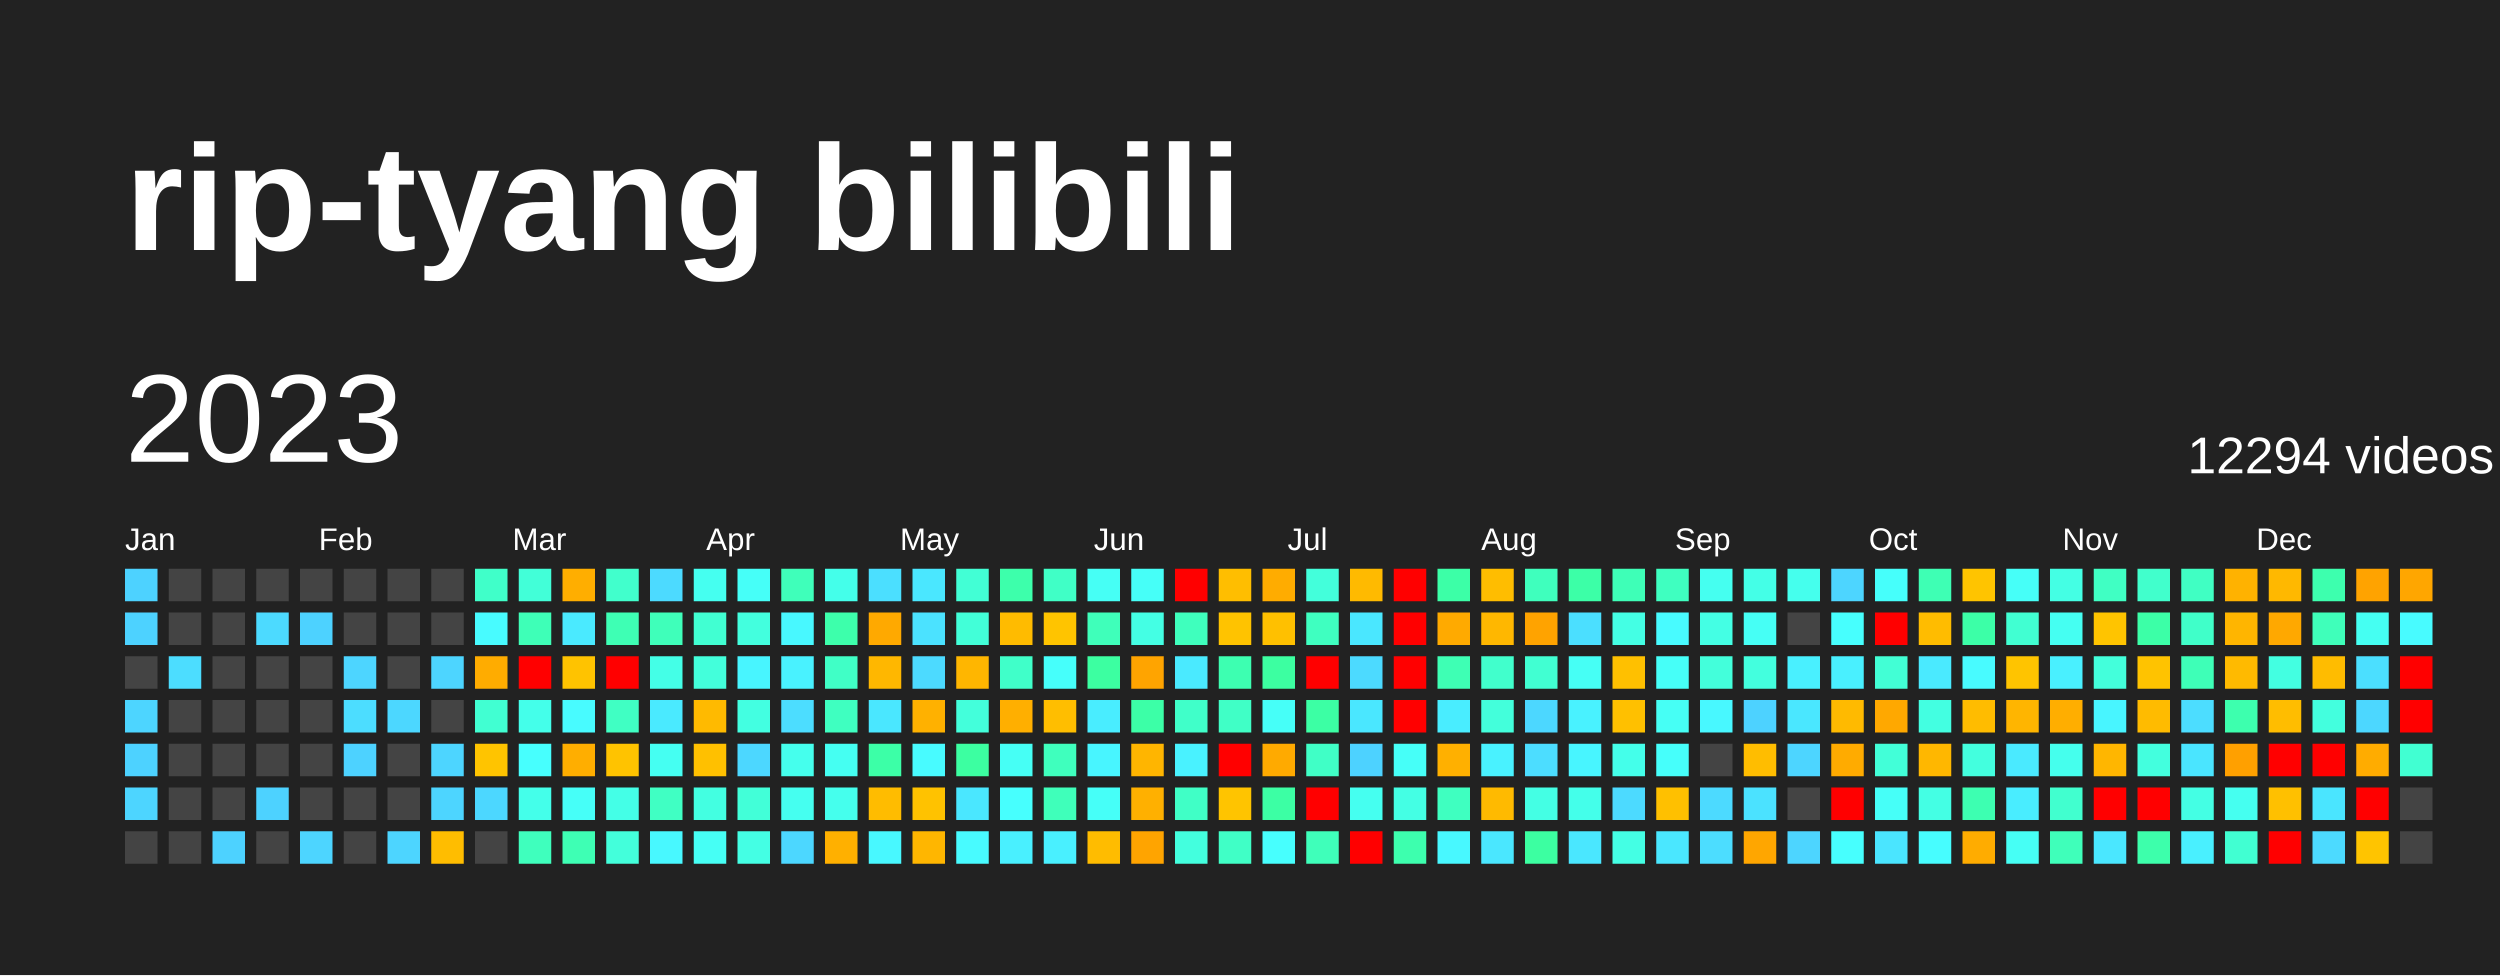
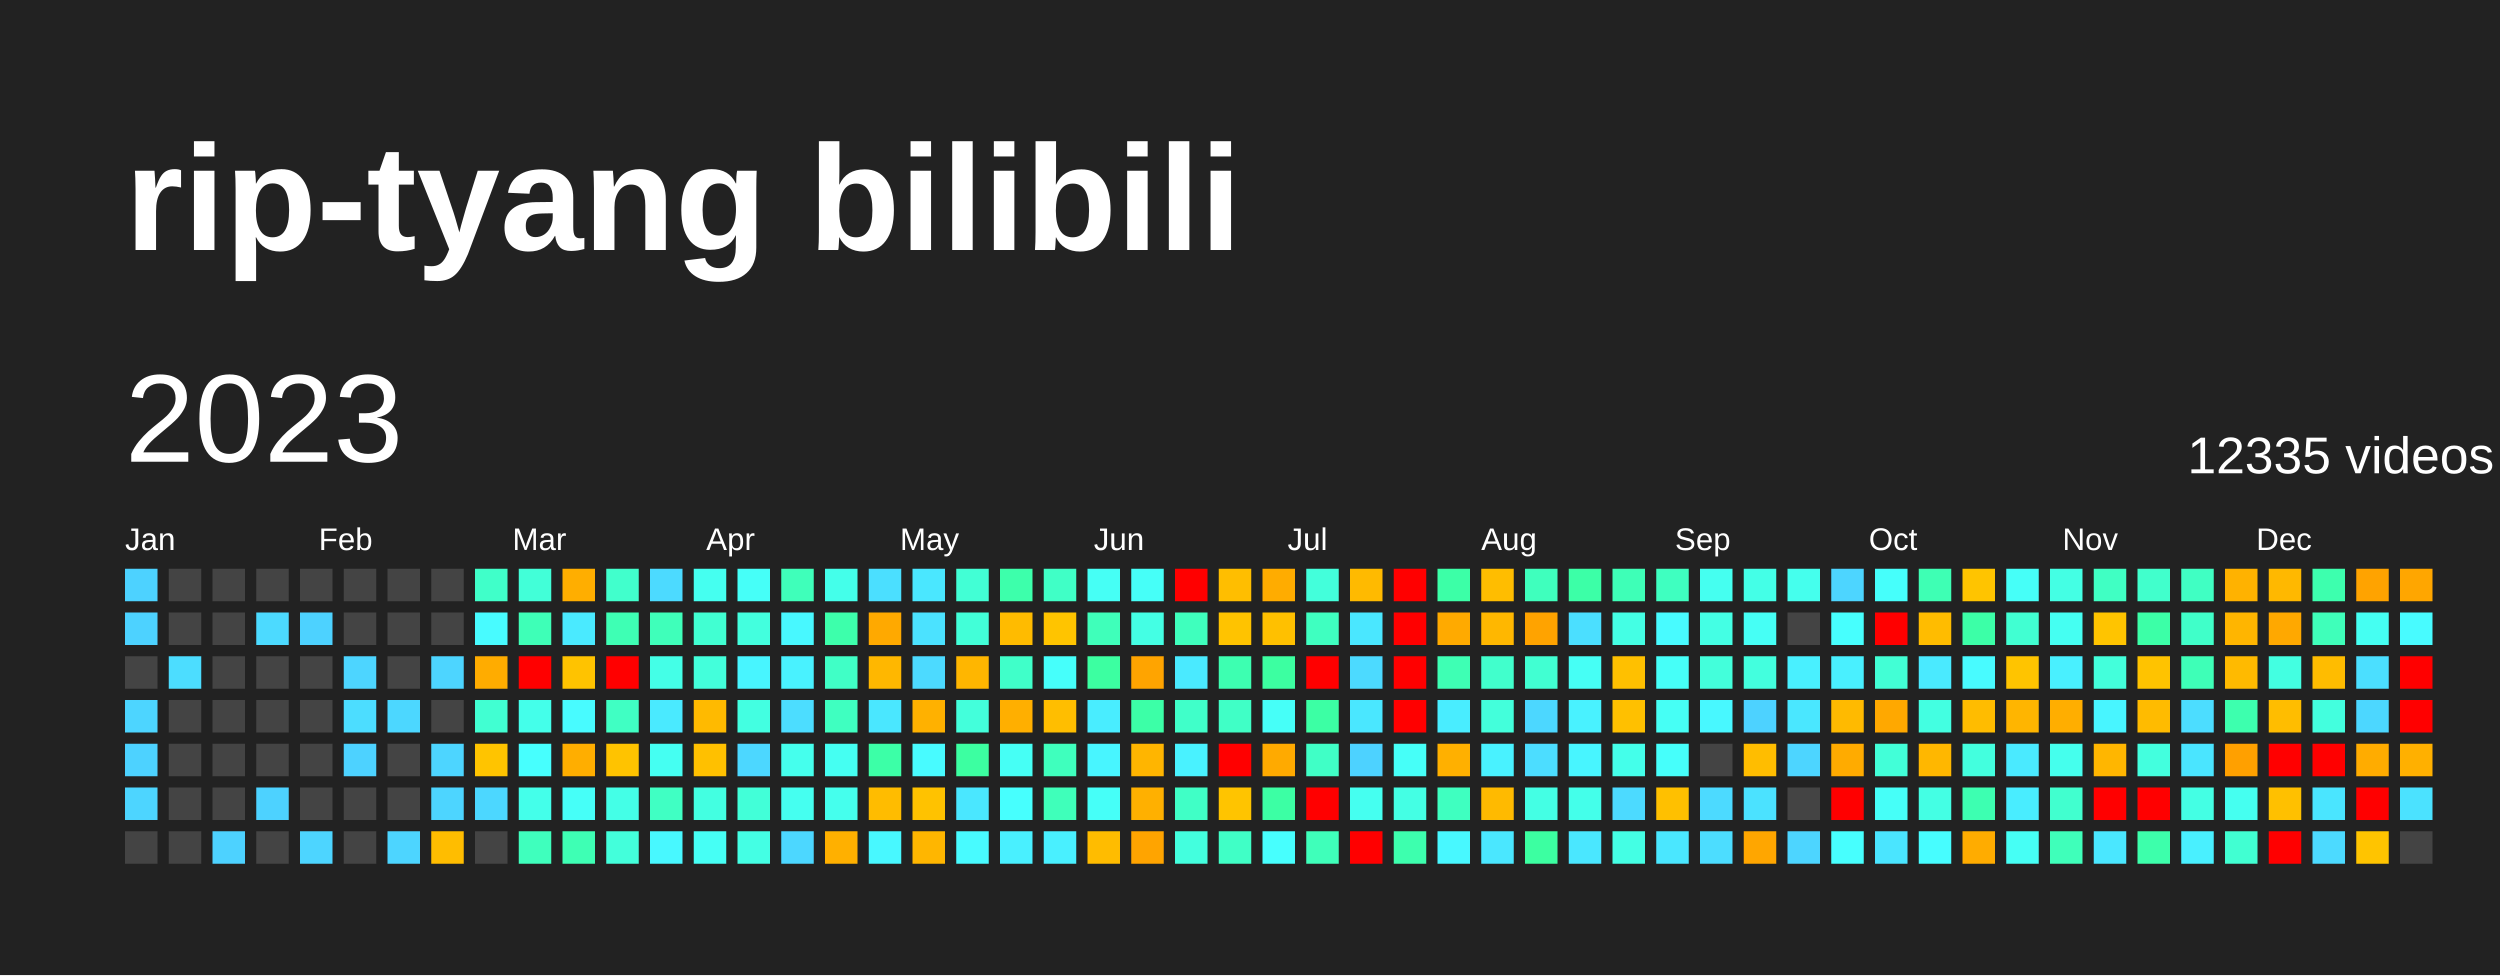
<svg xmlns="http://www.w3.org/2000/svg" baseProfile="full" height="78mm" version="1.1" viewBox="0,0,200,78" width="200mm">
  <defs />
  <rect fill="#222222" height="78" width="200" x="0" y="0" />
  <text fill="#FFFFFF" style="font-size:12px; font-family:Arial; font-weight:bold;" x="10" y="20">rip-tyang bilibili</text>
  <text dominant-baseline="hanging" fill="#FFFFFF" style="font-size:10.0px; font-family:Arial;" x="10" y="30">2023</text>
-   <text dominant-baseline="hanging" fill="#FFFFFF" style="font-size:4.125px; font-family:Arial;" x="175" y="35">12294 videos</text>
+   <text dominant-baseline="hanging" fill="#FFFFFF" style="font-size:4.125px; font-family:Arial;" x="175" y="35">12335 videos</text>
  <text fill="#FFFFFF" style="font-size:2.5px; font-family:Arial" x="10.0" y="44">Jan</text>
  <text fill="#FFFFFF" style="font-size:2.5px; font-family:Arial" x="25.5" y="44">Feb</text>
  <text fill="#FFFFFF" style="font-size:2.5px; font-family:Arial" x="41.0" y="44">Mar</text>
  <text fill="#FFFFFF" style="font-size:2.5px; font-family:Arial" x="56.5" y="44">Apr</text>
  <text fill="#FFFFFF" style="font-size:2.5px; font-family:Arial" x="72.0" y="44">May</text>
  <text fill="#FFFFFF" style="font-size:2.5px; font-family:Arial" x="87.5" y="44">Jun</text>
  <text fill="#FFFFFF" style="font-size:2.5px; font-family:Arial" x="103.0" y="44">Jul</text>
  <text fill="#FFFFFF" style="font-size:2.5px; font-family:Arial" x="118.5" y="44">Aug</text>
  <text fill="#FFFFFF" style="font-size:2.5px; font-family:Arial" x="134.0" y="44">Sep</text>
  <text fill="#FFFFFF" style="font-size:2.5px; font-family:Arial" x="149.5" y="44">Oct</text>
  <text fill="#FFFFFF" style="font-size:2.5px; font-family:Arial" x="165.0" y="44">Nov</text>
  <text fill="#FFFFFF" style="font-size:2.5px; font-family:Arial" x="180.5" y="44">Dec</text>
  <rect fill="#4dd2ff" height="2.6" width="2.6" x="10.0" y="45.5" />
  <rect fill="#4dd2ff" height="2.6" width="2.6" x="10.0" y="49.0" />
  <rect fill="#444444" height="2.6" width="2.6" x="10.0" y="52.5" />
  <rect fill="#4dd5ff" height="2.6" width="2.6" x="10.0" y="56.0" />
  <rect fill="#4dd2ff" height="2.6" width="2.6" x="10.0" y="59.5" />
  <rect fill="#4dd5ff" height="2.6" width="2.6" x="10.0" y="63.0" />
  <rect fill="#444444" height="2.6" width="2.6" x="10.0" y="66.5" />
  <rect fill="#444444" height="2.6" width="2.6" x="13.5" y="45.5" />
  <rect fill="#444444" height="2.6" width="2.6" x="13.5" y="49.0" />
  <rect fill="#4cddff" height="2.6" width="2.6" x="13.5" y="52.5" />
  <rect fill="#444444" height="2.6" width="2.6" x="13.5" y="56.0" />
  <rect fill="#444444" height="2.6" width="2.6" x="13.5" y="59.5" />
  <rect fill="#444444" height="2.6" width="2.6" x="13.5" y="63.0" />
  <rect fill="#444444" height="2.6" width="2.6" x="13.5" y="66.5" />
  <rect fill="#444444" height="2.6" width="2.6" x="17.0" y="45.5" />
  <rect fill="#444444" height="2.6" width="2.6" x="17.0" y="49.0" />
  <rect fill="#444444" height="2.6" width="2.6" x="17.0" y="52.5" />
  <rect fill="#444444" height="2.6" width="2.6" x="17.0" y="56.0" />
  <rect fill="#444444" height="2.6" width="2.6" x="17.0" y="59.5" />
  <rect fill="#444444" height="2.6" width="2.6" x="17.0" y="63.0" />
  <rect fill="#4dd2ff" height="2.6" width="2.6" x="17.0" y="66.5" />
  <rect fill="#444444" height="2.6" width="2.6" x="20.5" y="45.5" />
  <rect fill="#4cdaff" height="2.6" width="2.6" x="20.5" y="49.0" />
  <rect fill="#444444" height="2.6" width="2.6" x="20.5" y="52.5" />
  <rect fill="#444444" height="2.6" width="2.6" x="20.5" y="56.0" />
  <rect fill="#444444" height="2.6" width="2.6" x="20.5" y="59.5" />
  <rect fill="#4dd2ff" height="2.6" width="2.6" x="20.5" y="63.0" />
  <rect fill="#444444" height="2.6" width="2.6" x="20.5" y="66.5" />
  <rect fill="#444444" height="2.6" width="2.6" x="24.0" y="45.5" />
  <rect fill="#4dd2ff" height="2.6" width="2.6" x="24.0" y="49.0" />
  <rect fill="#444444" height="2.6" width="2.6" x="24.0" y="52.5" />
  <rect fill="#444444" height="2.6" width="2.6" x="24.0" y="56.0" />
  <rect fill="#444444" height="2.6" width="2.6" x="24.0" y="59.5" />
  <rect fill="#444444" height="2.6" width="2.6" x="24.0" y="63.0" />
  <rect fill="#4dd5ff" height="2.6" width="2.6" x="24.0" y="66.5" />
  <rect fill="#444444" height="2.6" width="2.6" x="27.5" y="45.5" />
  <rect fill="#444444" height="2.6" width="2.6" x="27.5" y="49.0" />
  <rect fill="#4dd5ff" height="2.6" width="2.6" x="27.5" y="52.5" />
  <rect fill="#4cddff" height="2.6" width="2.6" x="27.5" y="56.0" />
  <rect fill="#4dd2ff" height="2.6" width="2.6" x="27.5" y="59.5" />
  <rect fill="#444444" height="2.6" width="2.6" x="27.5" y="63.0" />
  <rect fill="#444444" height="2.6" width="2.6" x="27.5" y="66.5" />
  <rect fill="#444444" height="2.6" width="2.6" x="31.0" y="45.5" />
  <rect fill="#444444" height="2.6" width="2.6" x="31.0" y="49.0" />
  <rect fill="#444444" height="2.6" width="2.6" x="31.0" y="52.5" />
  <rect fill="#4cd7ff" height="2.6" width="2.6" x="31.0" y="56.0" />
  <rect fill="#444444" height="2.6" width="2.6" x="31.0" y="59.5" />
  <rect fill="#444444" height="2.6" width="2.6" x="31.0" y="63.0" />
  <rect fill="#4dd5ff" height="2.6" width="2.6" x="31.0" y="66.5" />
  <rect fill="#444444" height="2.6" width="2.6" x="34.5" y="45.5" />
  <rect fill="#444444" height="2.6" width="2.6" x="34.5" y="49.0" />
  <rect fill="#4dd5ff" height="2.6" width="2.6" x="34.5" y="52.5" />
  <rect fill="#444444" height="2.6" width="2.6" x="34.5" y="56.0" />
  <rect fill="#4dd5ff" height="2.6" width="2.6" x="34.5" y="59.5" />
  <rect fill="#4dd5ff" height="2.6" width="2.6" x="34.5" y="63.0" />
  <rect fill="#ffbd00" height="2.6" width="2.6" x="34.5" y="66.5" />
  <rect fill="#40ffc9" height="2.6" width="2.6" x="38.0" y="45.5" />
  <rect fill="#48fbff" height="2.6" width="2.6" x="38.0" y="49.0" />
  <rect fill="#ffac00" height="2.6" width="2.6" x="38.0" y="52.5" />
  <rect fill="#41ffd2" height="2.6" width="2.6" x="38.0" y="56.0" />
  <rect fill="#ffc400" height="2.6" width="2.6" x="38.0" y="59.5" />
  <rect fill="#4cd7ff" height="2.6" width="2.6" x="38.0" y="63.0" />
  <rect fill="#444444" height="2.6" width="2.6" x="38.0" y="66.5" />
  <rect fill="#42ffd8" height="2.6" width="2.6" x="41.5" y="45.5" />
  <rect fill="#3effb7" height="2.6" width="2.6" x="41.5" y="49.0" />
  <rect fill="red" height="2.6" width="2.6" x="41.5" y="52.5" />
  <rect fill="#44ffea" height="2.6" width="2.6" x="41.5" y="56.0" />
  <rect fill="#47fffe" height="2.6" width="2.6" x="41.5" y="59.5" />
  <rect fill="#44ffea" height="2.6" width="2.6" x="41.5" y="63.0" />
  <rect fill="#3fffbd" height="2.6" width="2.6" x="41.5" y="66.5" />
  <rect fill="#ffae00" height="2.6" width="2.6" x="45.0" y="45.5" />
  <rect fill="#4aeaff" height="2.6" width="2.6" x="45.0" y="49.0" />
  <rect fill="#ffc300" height="2.6" width="2.6" x="45.0" y="52.5" />
  <rect fill="#48fbff" height="2.6" width="2.6" x="45.0" y="56.0" />
  <rect fill="#ffae00" height="2.6" width="2.6" x="45.0" y="59.5" />
  <rect fill="#46fff8" height="2.6" width="2.6" x="45.0" y="63.0" />
  <rect fill="#3effb4" height="2.6" width="2.6" x="45.0" y="66.5" />
  <rect fill="#41ffcc" height="2.6" width="2.6" x="48.5" y="45.5" />
  <rect fill="#3effb4" height="2.6" width="2.6" x="48.5" y="49.0" />
  <rect fill="red" height="2.6" width="2.6" x="48.5" y="52.5" />
  <rect fill="#40ffc3" height="2.6" width="2.6" x="48.5" y="56.0" />
  <rect fill="#ffc300" height="2.6" width="2.6" x="48.5" y="59.5" />
  <rect fill="#44ffe7" height="2.6" width="2.6" x="48.5" y="63.0" />
  <rect fill="#43ffdb" height="2.6" width="2.6" x="48.5" y="66.5" />
  <rect fill="#4cdaff" height="2.6" width="2.6" x="52.0" y="45.5" />
  <rect fill="#3fffba" height="2.6" width="2.6" x="52.0" y="49.0" />
  <rect fill="#44ffe7" height="2.6" width="2.6" x="52.0" y="52.5" />
  <rect fill="#4aeaff" height="2.6" width="2.6" x="52.0" y="56.0" />
  <rect fill="#45fff2" height="2.6" width="2.6" x="52.0" y="59.5" />
  <rect fill="#40ffc3" height="2.6" width="2.6" x="52.0" y="63.0" />
  <rect fill="#48f8ff" height="2.6" width="2.6" x="52.0" y="66.5" />
  <rect fill="#45fff0" height="2.6" width="2.6" x="55.5" y="45.5" />
  <rect fill="#41ffd2" height="2.6" width="2.6" x="55.5" y="49.0" />
  <rect fill="#43ffdb" height="2.6" width="2.6" x="55.5" y="52.5" />
  <rect fill="#ffba00" height="2.6" width="2.6" x="55.5" y="56.0" />
  <rect fill="#ffc000" height="2.6" width="2.6" x="55.5" y="59.5" />
  <rect fill="#43ffe1" height="2.6" width="2.6" x="55.5" y="63.0" />
  <rect fill="#46fff5" height="2.6" width="2.6" x="55.5" y="66.5" />
  <rect fill="#46fff8" height="2.6" width="2.6" x="59.0" y="45.5" />
  <rect fill="#43ffde" height="2.6" width="2.6" x="59.0" y="49.0" />
  <rect fill="#48f5ff" height="2.6" width="2.6" x="59.0" y="52.5" />
  <rect fill="#43ffe1" height="2.6" width="2.6" x="59.0" y="56.0" />
  <rect fill="#4cd7ff" height="2.6" width="2.6" x="59.0" y="59.5" />
  <rect fill="#42ffd8" height="2.6" width="2.6" x="59.0" y="63.0" />
  <rect fill="#44ffe4" height="2.6" width="2.6" x="59.0" y="66.5" />
  <rect fill="#3fffba" height="2.6" width="2.6" x="62.5" y="45.5" />
  <rect fill="#48f8ff" height="2.6" width="2.6" x="62.5" y="49.0" />
  <rect fill="#49f2ff" height="2.6" width="2.6" x="62.5" y="52.5" />
  <rect fill="#4cddff" height="2.6" width="2.6" x="62.5" y="56.0" />
  <rect fill="#45ffed" height="2.6" width="2.6" x="62.5" y="59.5" />
  <rect fill="#45fff0" height="2.6" width="2.6" x="62.5" y="63.0" />
  <rect fill="#4cd7ff" height="2.6" width="2.6" x="62.5" y="66.5" />
  <rect fill="#44ffea" height="2.6" width="2.6" x="66.0" y="45.5" />
  <rect fill="#3dffab" height="2.6" width="2.6" x="66.0" y="49.0" />
  <rect fill="#40ffc6" height="2.6" width="2.6" x="66.0" y="52.5" />
  <rect fill="#3fffc0" height="2.6" width="2.6" x="66.0" y="56.0" />
  <rect fill="#45fff2" height="2.6" width="2.6" x="66.0" y="59.5" />
  <rect fill="#45ffed" height="2.6" width="2.6" x="66.0" y="63.0" />
  <rect fill="#ffb000" height="2.6" width="2.6" x="66.0" y="66.5" />
  <rect fill="#4bdfff" height="2.6" width="2.6" x="69.5" y="45.5" />
  <rect fill="#ffa900" height="2.6" width="2.6" x="69.5" y="49.0" />
  <rect fill="#ffb700" height="2.6" width="2.6" x="69.5" y="52.5" />
  <rect fill="#4ae7ff" height="2.6" width="2.6" x="69.5" y="56.0" />
  <rect fill="#3cffa7" height="2.6" width="2.6" x="69.5" y="59.5" />
  <rect fill="#ffbc00" height="2.6" width="2.6" x="69.5" y="63.0" />
  <rect fill="#48f8ff" height="2.6" width="2.6" x="69.5" y="66.5" />
  <rect fill="#4ae7ff" height="2.6" width="2.6" x="73.0" y="45.5" />
  <rect fill="#4be2ff" height="2.6" width="2.6" x="73.0" y="49.0" />
  <rect fill="#4cdaff" height="2.6" width="2.6" x="73.0" y="52.5" />
  <rect fill="#ffb100" height="2.6" width="2.6" x="73.0" y="56.0" />
  <rect fill="#48fbff" height="2.6" width="2.6" x="73.0" y="59.5" />
  <rect fill="#ffc200" height="2.6" width="2.6" x="73.0" y="63.0" />
  <rect fill="#ffb600" height="2.6" width="2.6" x="73.0" y="66.5" />
  <rect fill="#42ffd5" height="2.6" width="2.6" x="76.5" y="45.5" />
  <rect fill="#42ffd8" height="2.6" width="2.6" x="76.5" y="49.0" />
  <rect fill="#ffb600" height="2.6" width="2.6" x="76.5" y="52.5" />
  <rect fill="#43ffdb" height="2.6" width="2.6" x="76.5" y="56.0" />
  <rect fill="#3cffa1" height="2.6" width="2.6" x="76.5" y="59.5" />
  <rect fill="#4ae7ff" height="2.6" width="2.6" x="76.5" y="63.0" />
  <rect fill="#48fbff" height="2.6" width="2.6" x="76.5" y="66.5" />
  <rect fill="#3dffab" height="2.6" width="2.6" x="80.0" y="45.5" />
  <rect fill="#ffbb00" height="2.6" width="2.6" x="80.0" y="49.0" />
  <rect fill="#40ffc9" height="2.6" width="2.6" x="80.0" y="52.5" />
  <rect fill="#ffaf00" height="2.6" width="2.6" x="80.0" y="56.0" />
  <rect fill="#46fff5" height="2.6" width="2.6" x="80.0" y="59.5" />
  <rect fill="#47fffe" height="2.6" width="2.6" x="80.0" y="63.0" />
  <rect fill="#49f0ff" height="2.6" width="2.6" x="80.0" y="66.5" />
  <rect fill="#40ffc6" height="2.6" width="2.6" x="83.5" y="45.5" />
  <rect fill="#ffc400" height="2.6" width="2.6" x="83.5" y="49.0" />
  <rect fill="#46fffb" height="2.6" width="2.6" x="83.5" y="52.5" />
  <rect fill="#ffbe00" height="2.6" width="2.6" x="83.5" y="56.0" />
  <rect fill="#3fffbd" height="2.6" width="2.6" x="83.5" y="59.5" />
  <rect fill="#3fffba" height="2.6" width="2.6" x="83.5" y="63.0" />
  <rect fill="#49f0ff" height="2.6" width="2.6" x="83.5" y="66.5" />
  <rect fill="#46fff5" height="2.6" width="2.6" x="87.0" y="45.5" />
  <rect fill="#3fffba" height="2.6" width="2.6" x="87.0" y="49.0" />
  <rect fill="#3cffa1" height="2.6" width="2.6" x="87.0" y="52.5" />
  <rect fill="#49edff" height="2.6" width="2.6" x="87.0" y="56.0" />
  <rect fill="#48f5ff" height="2.6" width="2.6" x="87.0" y="59.5" />
  <rect fill="#46fff8" height="2.6" width="2.6" x="87.0" y="63.0" />
  <rect fill="#ffbc00" height="2.6" width="2.6" x="87.0" y="66.5" />
  <rect fill="#46fff8" height="2.6" width="2.6" x="90.5" y="45.5" />
  <rect fill="#44ffe4" height="2.6" width="2.6" x="90.5" y="49.0" />
  <rect fill="#ffa400" height="2.6" width="2.6" x="90.5" y="52.5" />
  <rect fill="#3cffa7" height="2.6" width="2.6" x="90.5" y="56.0" />
  <rect fill="#ffb500" height="2.6" width="2.6" x="90.5" y="59.5" />
  <rect fill="#ffb000" height="2.6" width="2.6" x="90.5" y="63.0" />
  <rect fill="#ffa400" height="2.6" width="2.6" x="90.5" y="66.5" />
  <rect fill="red" height="2.6" width="2.6" x="94.0" y="45.5" />
  <rect fill="#3fffbd" height="2.6" width="2.6" x="94.0" y="49.0" />
  <rect fill="#4aeaff" height="2.6" width="2.6" x="94.0" y="52.5" />
  <rect fill="#40ffc9" height="2.6" width="2.6" x="94.0" y="56.0" />
  <rect fill="#49f2ff" height="2.6" width="2.6" x="94.0" y="59.5" />
  <rect fill="#40ffc6" height="2.6" width="2.6" x="94.0" y="63.0" />
  <rect fill="#43ffde" height="2.6" width="2.6" x="94.0" y="66.5" />
  <rect fill="#ffbe00" height="2.6" width="2.6" x="97.5" y="45.5" />
  <rect fill="#ffc300" height="2.6" width="2.6" x="97.5" y="49.0" />
  <rect fill="#3dffb1" height="2.6" width="2.6" x="97.5" y="52.5" />
  <rect fill="#40ffc6" height="2.6" width="2.6" x="97.5" y="56.0" />
  <rect fill="red" height="2.6" width="2.6" x="97.5" y="59.5" />
  <rect fill="#ffc400" height="2.6" width="2.6" x="97.5" y="63.0" />
  <rect fill="#40ffc6" height="2.6" width="2.6" x="97.5" y="66.5" />
  <rect fill="#ffac00" height="2.6" width="2.6" x="101.0" y="45.5" />
  <rect fill="#ffc000" height="2.6" width="2.6" x="101.0" y="49.0" />
  <rect fill="#3cffa1" height="2.6" width="2.6" x="101.0" y="52.5" />
  <rect fill="#46fff8" height="2.6" width="2.6" x="101.0" y="56.0" />
  <rect fill="#ffaa00" height="2.6" width="2.6" x="101.0" y="59.5" />
  <rect fill="#3cffa4" height="2.6" width="2.6" x="101.0" y="63.0" />
  <rect fill="#47fffe" height="2.6" width="2.6" x="101.0" y="66.5" />
  <rect fill="#43ffdb" height="2.6" width="2.6" x="104.5" y="45.5" />
  <rect fill="#3fffc0" height="2.6" width="2.6" x="104.5" y="49.0" />
  <rect fill="red" height="2.6" width="2.6" x="104.5" y="52.5" />
  <rect fill="#3cffa4" height="2.6" width="2.6" x="104.5" y="56.0" />
  <rect fill="#40ffc6" height="2.6" width="2.6" x="104.5" y="59.5" />
  <rect fill="red" height="2.6" width="2.6" x="104.5" y="63.0" />
  <rect fill="#3fffba" height="2.6" width="2.6" x="104.5" y="66.5" />
  <rect fill="#ffba00" height="2.6" width="2.6" x="108.0" y="45.5" />
  <rect fill="#4ae7ff" height="2.6" width="2.6" x="108.0" y="49.0" />
  <rect fill="#4cdaff" height="2.6" width="2.6" x="108.0" y="52.5" />
  <rect fill="#4ae7ff" height="2.6" width="2.6" x="108.0" y="56.0" />
  <rect fill="#4dd2ff" height="2.6" width="2.6" x="108.0" y="59.5" />
  <rect fill="#45fff0" height="2.6" width="2.6" x="108.0" y="63.0" />
  <rect fill="red" height="2.6" width="2.6" x="108.0" y="66.5" />
  <rect fill="red" height="2.6" width="2.6" x="111.5" y="45.5" />
  <rect fill="red" height="2.6" width="2.6" x="111.5" y="49.0" />
  <rect fill="red" height="2.6" width="2.6" x="111.5" y="52.5" />
  <rect fill="red" height="2.6" width="2.6" x="111.5" y="56.0" />
  <rect fill="#46fff8" height="2.6" width="2.6" x="111.5" y="59.5" />
  <rect fill="#44ffe4" height="2.6" width="2.6" x="111.5" y="63.0" />
  <rect fill="#3dffae" height="2.6" width="2.6" x="111.5" y="66.5" />
  <rect fill="#3cffa7" height="2.6" width="2.6" x="115.0" y="45.5" />
  <rect fill="#ffaa00" height="2.6" width="2.6" x="115.0" y="49.0" />
  <rect fill="#3effb4" height="2.6" width="2.6" x="115.0" y="52.5" />
  <rect fill="#49edff" height="2.6" width="2.6" x="115.0" y="56.0" />
  <rect fill="#ffb000" height="2.6" width="2.6" x="115.0" y="59.5" />
  <rect fill="#3fffc0" height="2.6" width="2.6" x="115.0" y="63.0" />
  <rect fill="#48f8ff" height="2.6" width="2.6" x="115.0" y="66.5" />
  <rect fill="#ffbd00" height="2.6" width="2.6" x="118.5" y="45.5" />
  <rect fill="#ffb700" height="2.6" width="2.6" x="118.5" y="49.0" />
  <rect fill="#41ffcc" height="2.6" width="2.6" x="118.5" y="52.5" />
  <rect fill="#43ffdb" height="2.6" width="2.6" x="118.5" y="56.0" />
  <rect fill="#49f2ff" height="2.6" width="2.6" x="118.5" y="59.5" />
  <rect fill="#ffba00" height="2.6" width="2.6" x="118.5" y="63.0" />
  <rect fill="#4ae7ff" height="2.6" width="2.6" x="118.5" y="66.5" />
  <rect fill="#3fffbd" height="2.6" width="2.6" x="122.0" y="45.5" />
  <rect fill="#ffa300" height="2.6" width="2.6" x="122.0" y="49.0" />
  <rect fill="#41ffd2" height="2.6" width="2.6" x="122.0" y="52.5" />
  <rect fill="#4cd7ff" height="2.6" width="2.6" x="122.0" y="56.0" />
  <rect fill="#4cddff" height="2.6" width="2.6" x="122.0" y="59.5" />
  <rect fill="#44ffe4" height="2.6" width="2.6" x="122.0" y="63.0" />
  <rect fill="#3cffa1" height="2.6" width="2.6" x="122.0" y="66.5" />
  <rect fill="#3cffa7" height="2.6" width="2.6" x="125.5" y="45.5" />
  <rect fill="#4bdfff" height="2.6" width="2.6" x="125.5" y="49.0" />
  <rect fill="#46fff5" height="2.6" width="2.6" x="125.5" y="52.5" />
  <rect fill="#49f2ff" height="2.6" width="2.6" x="125.5" y="56.0" />
  <rect fill="#48f5ff" height="2.6" width="2.6" x="125.5" y="59.5" />
  <rect fill="#44ffea" height="2.6" width="2.6" x="125.5" y="63.0" />
  <rect fill="#4ae7ff" height="2.6" width="2.6" x="125.5" y="66.5" />
  <rect fill="#3effb7" height="2.6" width="2.6" x="129.0" y="45.5" />
  <rect fill="#44ffe4" height="2.6" width="2.6" x="129.0" y="49.0" />
  <rect fill="#ffc000" height="2.6" width="2.6" x="129.0" y="52.5" />
  <rect fill="#ffc000" height="2.6" width="2.6" x="129.0" y="56.0" />
  <rect fill="#44ffea" height="2.6" width="2.6" x="129.0" y="59.5" />
  <rect fill="#4cdaff" height="2.6" width="2.6" x="129.0" y="63.0" />
  <rect fill="#44ffe4" height="2.6" width="2.6" x="129.0" y="66.5" />
  <rect fill="#3fffc0" height="2.6" width="2.6" x="132.5" y="45.5" />
  <rect fill="#48fbff" height="2.6" width="2.6" x="132.5" y="49.0" />
  <rect fill="#46fff8" height="2.6" width="2.6" x="132.5" y="52.5" />
  <rect fill="#46fff5" height="2.6" width="2.6" x="132.5" y="56.0" />
  <rect fill="#46fffb" height="2.6" width="2.6" x="132.5" y="59.5" />
  <rect fill="#ffc000" height="2.6" width="2.6" x="132.5" y="63.0" />
  <rect fill="#4ae7ff" height="2.6" width="2.6" x="132.5" y="66.5" />
  <rect fill="#45fff0" height="2.6" width="2.6" x="136.0" y="45.5" />
  <rect fill="#44ffe4" height="2.6" width="2.6" x="136.0" y="49.0" />
  <rect fill="#43ffdb" height="2.6" width="2.6" x="136.0" y="52.5" />
  <rect fill="#48f8ff" height="2.6" width="2.6" x="136.0" y="56.0" />
  <rect fill="#444444" height="2.6" width="2.6" x="136.0" y="59.5" />
  <rect fill="#4cdaff" height="2.6" width="2.6" x="136.0" y="63.0" />
  <rect fill="#4cddff" height="2.6" width="2.6" x="136.0" y="66.5" />
  <rect fill="#44ffe7" height="2.6" width="2.6" x="139.5" y="45.5" />
  <rect fill="#46fff5" height="2.6" width="2.6" x="139.5" y="49.0" />
  <rect fill="#43ffde" height="2.6" width="2.6" x="139.5" y="52.5" />
  <rect fill="#4dd2ff" height="2.6" width="2.6" x="139.5" y="56.0" />
  <rect fill="#ffbd00" height="2.6" width="2.6" x="139.5" y="59.5" />
  <rect fill="#4be2ff" height="2.6" width="2.6" x="139.5" y="63.0" />
  <rect fill="#ffa600" height="2.6" width="2.6" x="139.5" y="66.5" />
  <rect fill="#45ffed" height="2.6" width="2.6" x="143.0" y="45.5" />
  <rect fill="#444444" height="2.6" width="2.6" x="143.0" y="49.0" />
  <rect fill="#49f0ff" height="2.6" width="2.6" x="143.0" y="52.5" />
  <rect fill="#4ae7ff" height="2.6" width="2.6" x="143.0" y="56.0" />
  <rect fill="#4dd5ff" height="2.6" width="2.6" x="143.0" y="59.5" />
  <rect fill="#444444" height="2.6" width="2.6" x="143.0" y="63.0" />
  <rect fill="#4dd5ff" height="2.6" width="2.6" x="143.0" y="66.5" />
  <rect fill="#4dd5ff" height="2.6" width="2.6" x="146.5" y="45.5" />
  <rect fill="#47fffe" height="2.6" width="2.6" x="146.5" y="49.0" />
  <rect fill="#49f0ff" height="2.6" width="2.6" x="146.5" y="52.5" />
  <rect fill="#ffba00" height="2.6" width="2.6" x="146.5" y="56.0" />
  <rect fill="#ffab00" height="2.6" width="2.6" x="146.5" y="59.5" />
  <rect fill="red" height="2.6" width="2.6" x="146.5" y="63.0" />
  <rect fill="#47fffe" height="2.6" width="2.6" x="146.5" y="66.5" />
  <rect fill="#46fffb" height="2.6" width="2.6" x="150.0" y="45.5" />
  <rect fill="red" height="2.6" width="2.6" x="150.0" y="49.0" />
  <rect fill="#42ffd5" height="2.6" width="2.6" x="150.0" y="52.5" />
  <rect fill="#ffa800" height="2.6" width="2.6" x="150.0" y="56.0" />
  <rect fill="#42ffd8" height="2.6" width="2.6" x="150.0" y="59.5" />
  <rect fill="#46fff8" height="2.6" width="2.6" x="150.0" y="63.0" />
  <rect fill="#4ae5ff" height="2.6" width="2.6" x="150.0" y="66.5" />
  <rect fill="#3effb4" height="2.6" width="2.6" x="153.5" y="45.5" />
  <rect fill="#ffbc00" height="2.6" width="2.6" x="153.5" y="49.0" />
  <rect fill="#4aeaff" height="2.6" width="2.6" x="153.5" y="52.5" />
  <rect fill="#43ffe1" height="2.6" width="2.6" x="153.5" y="56.0" />
  <rect fill="#ffb700" height="2.6" width="2.6" x="153.5" y="59.5" />
  <rect fill="#44ffe4" height="2.6" width="2.6" x="153.5" y="63.0" />
  <rect fill="#47fdff" height="2.6" width="2.6" x="153.5" y="66.5" />
  <rect fill="#ffc400" height="2.6" width="2.6" x="157.0" y="45.5" />
  <rect fill="#3cffa7" height="2.6" width="2.6" x="157.0" y="49.0" />
  <rect fill="#48fbff" height="2.6" width="2.6" x="157.0" y="52.5" />
  <rect fill="#ffbc00" height="2.6" width="2.6" x="157.0" y="56.0" />
  <rect fill="#43ffde" height="2.6" width="2.6" x="157.0" y="59.5" />
  <rect fill="#3dffb1" height="2.6" width="2.6" x="157.0" y="63.0" />
  <rect fill="#ffac00" height="2.6" width="2.6" x="157.0" y="66.5" />
  <rect fill="#46fff8" height="2.6" width="2.6" x="160.5" y="45.5" />
  <rect fill="#41ffd2" height="2.6" width="2.6" x="160.5" y="49.0" />
  <rect fill="#ffc400" height="2.6" width="2.6" x="160.5" y="52.5" />
  <rect fill="#ffb500" height="2.6" width="2.6" x="160.5" y="56.0" />
  <rect fill="#4aeaff" height="2.6" width="2.6" x="160.5" y="59.5" />
  <rect fill="#49edff" height="2.6" width="2.6" x="160.5" y="63.0" />
  <rect fill="#46fff5" height="2.6" width="2.6" x="160.5" y="66.5" />
  <rect fill="#44ffe4" height="2.6" width="2.6" x="164.0" y="45.5" />
  <rect fill="#45fff2" height="2.6" width="2.6" x="164.0" y="49.0" />
  <rect fill="#49f0ff" height="2.6" width="2.6" x="164.0" y="52.5" />
  <rect fill="#ffae00" height="2.6" width="2.6" x="164.0" y="56.0" />
  <rect fill="#45ffed" height="2.6" width="2.6" x="164.0" y="59.5" />
  <rect fill="#41ffcf" height="2.6" width="2.6" x="164.0" y="63.0" />
  <rect fill="#3fffba" height="2.6" width="2.6" x="164.0" y="66.5" />
  <rect fill="#40ffc3" height="2.6" width="2.6" x="167.5" y="45.5" />
  <rect fill="#ffc400" height="2.6" width="2.6" x="167.5" y="49.0" />
  <rect fill="#43ffdb" height="2.6" width="2.6" x="167.5" y="52.5" />
  <rect fill="#48f5ff" height="2.6" width="2.6" x="167.5" y="56.0" />
  <rect fill="#ffb600" height="2.6" width="2.6" x="167.5" y="59.5" />
  <rect fill="red" height="2.6" width="2.6" x="167.5" y="63.0" />
  <rect fill="#4ae7ff" height="2.6" width="2.6" x="167.5" y="66.5" />
  <rect fill="#41ffcc" height="2.6" width="2.6" x="171.0" y="45.5" />
  <rect fill="#3cffa7" height="2.6" width="2.6" x="171.0" y="49.0" />
  <rect fill="#ffc300" height="2.6" width="2.6" x="171.0" y="52.5" />
  <rect fill="#ffbb00" height="2.6" width="2.6" x="171.0" y="56.0" />
  <rect fill="#43ffde" height="2.6" width="2.6" x="171.0" y="59.5" />
  <rect fill="red" height="2.6" width="2.6" x="171.0" y="63.0" />
  <rect fill="#3dffab" height="2.6" width="2.6" x="171.0" y="66.5" />
  <rect fill="#40ffc3" height="2.6" width="2.6" x="174.5" y="45.5" />
  <rect fill="#40ffc9" height="2.6" width="2.6" x="174.5" y="49.0" />
  <rect fill="#3effb7" height="2.6" width="2.6" x="174.5" y="52.5" />
  <rect fill="#4cddff" height="2.6" width="2.6" x="174.5" y="56.0" />
  <rect fill="#4ae5ff" height="2.6" width="2.6" x="174.5" y="59.5" />
  <rect fill="#44ffe4" height="2.6" width="2.6" x="174.5" y="63.0" />
  <rect fill="#49f0ff" height="2.6" width="2.6" x="174.5" y="66.5" />
  <rect fill="#ffb200" height="2.6" width="2.6" x="178.0" y="45.5" />
  <rect fill="#ffb500" height="2.6" width="2.6" x="178.0" y="49.0" />
  <rect fill="#ffba00" height="2.6" width="2.6" x="178.0" y="52.5" />
  <rect fill="#3dffae" height="2.6" width="2.6" x="178.0" y="56.0" />
  <rect fill="#ffa000" height="2.6" width="2.6" x="178.0" y="59.5" />
  <rect fill="#45fff0" height="2.6" width="2.6" x="178.0" y="63.0" />
  <rect fill="#41ffd2" height="2.6" width="2.6" x="178.0" y="66.5" />
  <rect fill="#ffb800" height="2.6" width="2.6" x="181.5" y="45.5" />
  <rect fill="#ffa800" height="2.6" width="2.6" x="181.5" y="49.0" />
  <rect fill="#43ffe1" height="2.6" width="2.6" x="181.5" y="52.5" />
  <rect fill="#ffbd00" height="2.6" width="2.6" x="181.5" y="56.0" />
  <rect fill="red" height="2.6" width="2.6" x="181.5" y="59.5" />
  <rect fill="#ffc000" height="2.6" width="2.6" x="181.5" y="63.0" />
  <rect fill="red" height="2.6" width="2.6" x="181.5" y="66.5" />
  <rect fill="#3dffae" height="2.6" width="2.6" x="185.0" y="45.5" />
  <rect fill="#3fffba" height="2.6" width="2.6" x="185.0" y="49.0" />
  <rect fill="#ffbc00" height="2.6" width="2.6" x="185.0" y="52.5" />
  <rect fill="#43ffde" height="2.6" width="2.6" x="185.0" y="56.0" />
  <rect fill="red" height="2.6" width="2.6" x="185.0" y="59.5" />
  <rect fill="#4ae5ff" height="2.6" width="2.6" x="185.0" y="63.0" />
  <rect fill="#4cdaff" height="2.6" width="2.6" x="185.0" y="66.5" />
  <rect fill="#ffa300" height="2.6" width="2.6" x="188.5" y="45.5" />
  <rect fill="#45fff2" height="2.6" width="2.6" x="188.5" y="49.0" />
  <rect fill="#4bdfff" height="2.6" width="2.6" x="188.5" y="52.5" />
  <rect fill="#4cd7ff" height="2.6" width="2.6" x="188.5" y="56.0" />
  <rect fill="#ffac00" height="2.6" width="2.6" x="188.5" y="59.5" />
  <rect fill="red" height="2.6" width="2.6" x="188.5" y="63.0" />
  <rect fill="#ffc400" height="2.6" width="2.6" x="188.5" y="66.5" />
  <rect fill="#ffa600" height="2.6" width="2.6" x="192.0" y="45.5" />
  <rect fill="#48fbff" height="2.6" width="2.6" x="192.0" y="49.0" />
  <rect fill="red" height="2.6" width="2.6" x="192.0" y="52.5" />
  <rect fill="red" height="2.6" width="2.6" x="192.0" y="56.0" />
-   <rect fill="#41ffd2" height="2.6" width="2.6" x="192.0" y="59.5" />
-   <rect fill="#444444" height="2.6" width="2.6" x="192.0" y="63.0" />
+   <rect fill="#ffb000" height="2.6" width="2.6" x="192.0" y="59.5" />
+   <rect fill="#4be2ff" height="2.6" width="2.6" x="192.0" y="63.0" />
  <rect fill="#444444" height="2.6" width="2.6" x="192.0" y="66.5" />
</svg>
